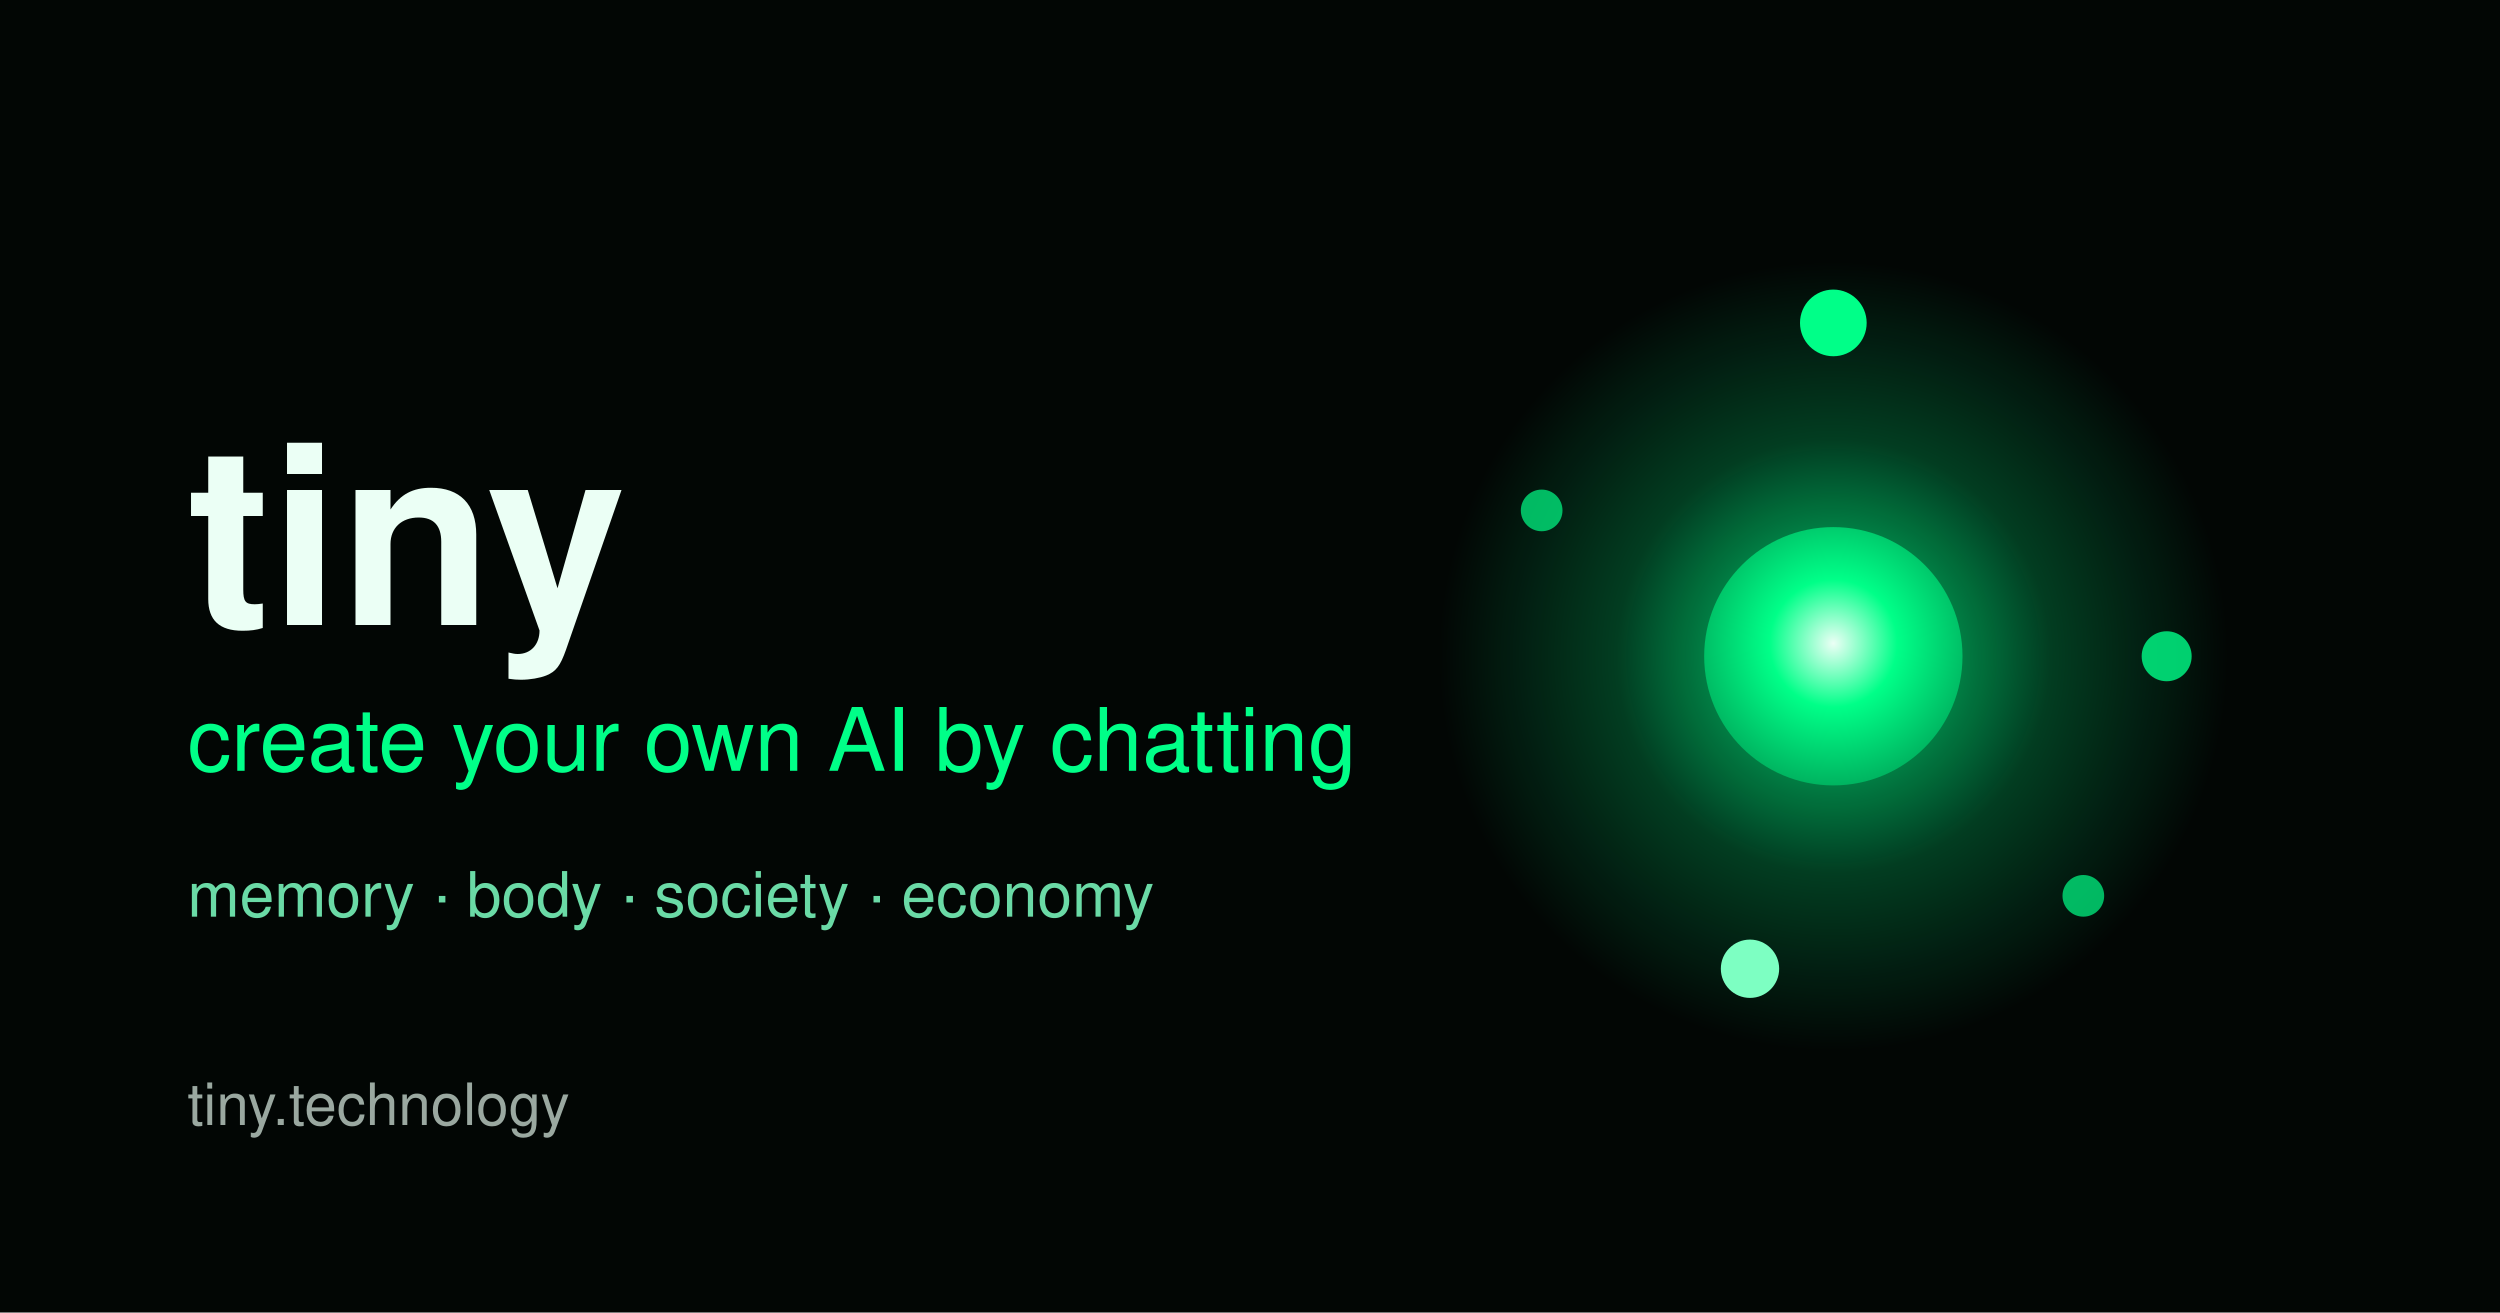
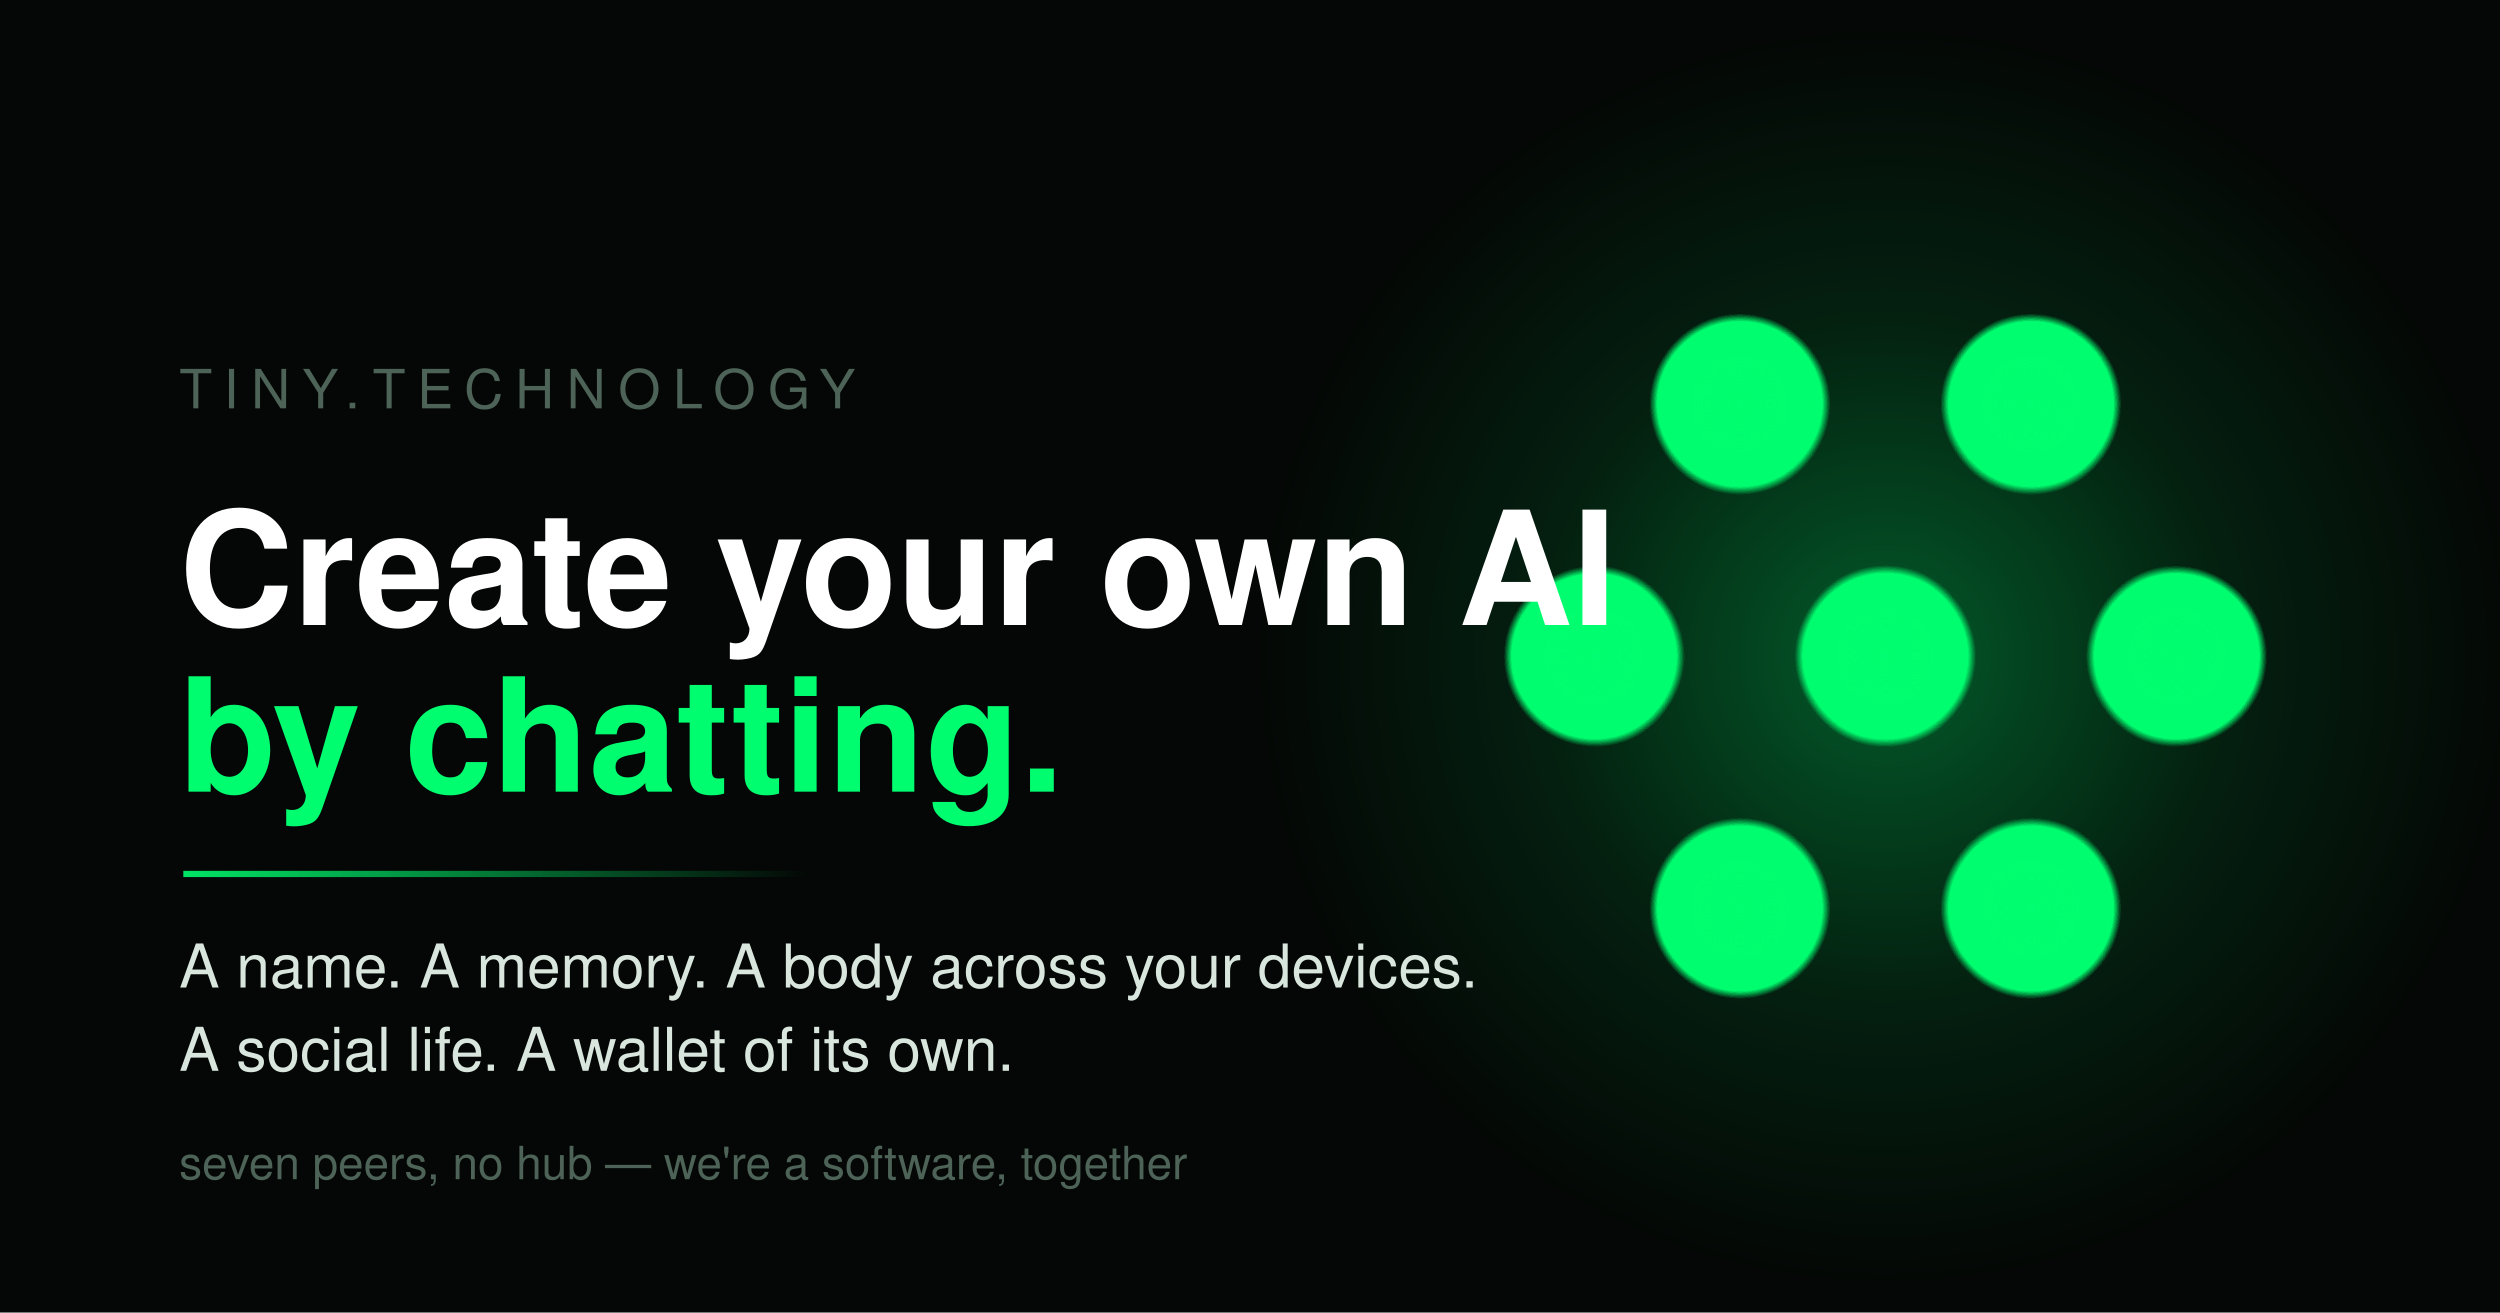
<svg xmlns="http://www.w3.org/2000/svg" viewBox="0 0 1200 630" role="img" aria-label="tiny — create your own AI by chatting">
  <defs>
-     <radialGradient id="glow" cx="50%" cy="50%" r="50%">
-       <stop offset="0%" stop-color="#00FF88" stop-opacity="0.85" />
-       <stop offset="55%" stop-color="#00FF88" stop-opacity="0.22" />
-       <stop offset="100%" stop-color="#00FF88" stop-opacity="0" />
+     <filter id="goo" x="-40%" y="-40%" width="180%" height="180%" color-interpolation-filters="sRGB">
+       <feGaussianBlur in="SourceGraphic" stdDeviation="24.8" result="b" />
+       <feColorMatrix in="b" type="matrix" values="1 0 0 0 0                 0 1 0 0 0                 0 0 1 0 0                 0 0 0 18 -7" />
+     </filter>
+     <radialGradient id="halo" cx="50%" cy="50%" r="50%">
+       <stop offset="0%" stop-color="#00fd6f" stop-opacity="0.34" />
+       <stop offset="55%" stop-color="#00fd6f" stop-opacity="0.10" />
+       <stop offset="100%" stop-color="#00fd6f" stop-opacity="0" />
    </radialGradient>
-     <radialGradient id="core" cx="50%" cy="45%" r="55%">
-       <stop offset="0%" stop-color="#ebfff5" />
-       <stop offset="45%" stop-color="#00FF88" />
-       <stop offset="100%" stop-color="#00b460" />
-     </radialGradient>
+     <linearGradient id="rule" x1="0" y1="0" x2="1" y2="0">
+       <stop offset="0%" stop-color="#00fd6f" stop-opacity="0.9" />
+       <stop offset="100%" stop-color="#00fd6f" stop-opacity="0" />
+     </linearGradient>
  </defs>
-   <rect width="1200" height="630" fill="#020604" />
-   <g transform="translate(880,315)">
-     <circle r="190" fill="url(#glow)" />
-     <circle cx="0" cy="-160" r="16" fill="#00FF88" />
-     <circle cx="160" cy="0" r="12" fill="#00FF88" opacity="0.8" />
-     <circle cx="-40" cy="150" r="14" fill="#7dffc2" />
-     <circle cx="-140" cy="-70" r="10" fill="#00FF88" opacity="0.7" />
-     <circle cx="120" cy="115" r="10" fill="#00FF88" opacity="0.7" />
-     <circle r="62" fill="url(#core)" />
+   <rect width="1200" height="630" fill="#040705" />
+   <circle cx="905" cy="315" r="300" fill="url(#halo)" />
+   <g filter="url(#goo)" fill="#00fd6f" transform="translate(905 315)">
+     <circle cx="139.9" cy="0" r="43.4" />
+     <circle cx="69.95" cy="121.16" r="43.4" />
+     <circle cx="-69.95" cy="121.16" r="43.4" />
+     <circle cx="-139.9" cy="0" r="43.4" />
+     <circle cx="-69.95" cy="-121.16" r="43.4" />
+     <circle cx="69.95" cy="-121.16" r="43.4" />
+     <circle cx="0" cy="0" r="43.4" />
  </g>
-   <g fill="#ebfff5" font-family="Helvetica, Arial, sans-serif">
-     <text x="90" y="300" font-size="120" font-weight="bold">tiny</text>
-     <text x="90" y="370" font-size="42" fill="#00FF88">create your own AI by chatting</text>
-     <text x="90" y="440" font-size="30" fill="#7dffc2" opacity="0.85">memory · body · society · economy</text>
-     <text x="90" y="540" font-size="28" opacity="0.65">tiny.technology</text>
+   <g font-family="Helvetica, Arial, sans-serif">
+     <text x="86" y="196" font-size="26" fill="#4d6357" letter-spacing="6">TINY.TECHNOLOGY</text>
+     <text x="86" y="300" font-size="76" font-weight="bold" fill="#ffffff">Create your own AI</text>
+     <text x="86" y="380" font-size="76" font-weight="bold" fill="#00fd6f">by chatting.</text>
+     <rect x="88" y="418" width="300" height="3" fill="url(#rule)" />
+     <text x="86" y="474" font-size="29" fill="#d8e6dd">A name. A memory. A body across your devices.</text>
+     <text x="86" y="514" font-size="29" fill="#d8e6dd">A social life. A wallet of its own.</text>
+     <text x="86" y="566" font-size="22" fill="#4d6357">seven peers, no hub — we're a software, together</text>
  </g>
</svg>
